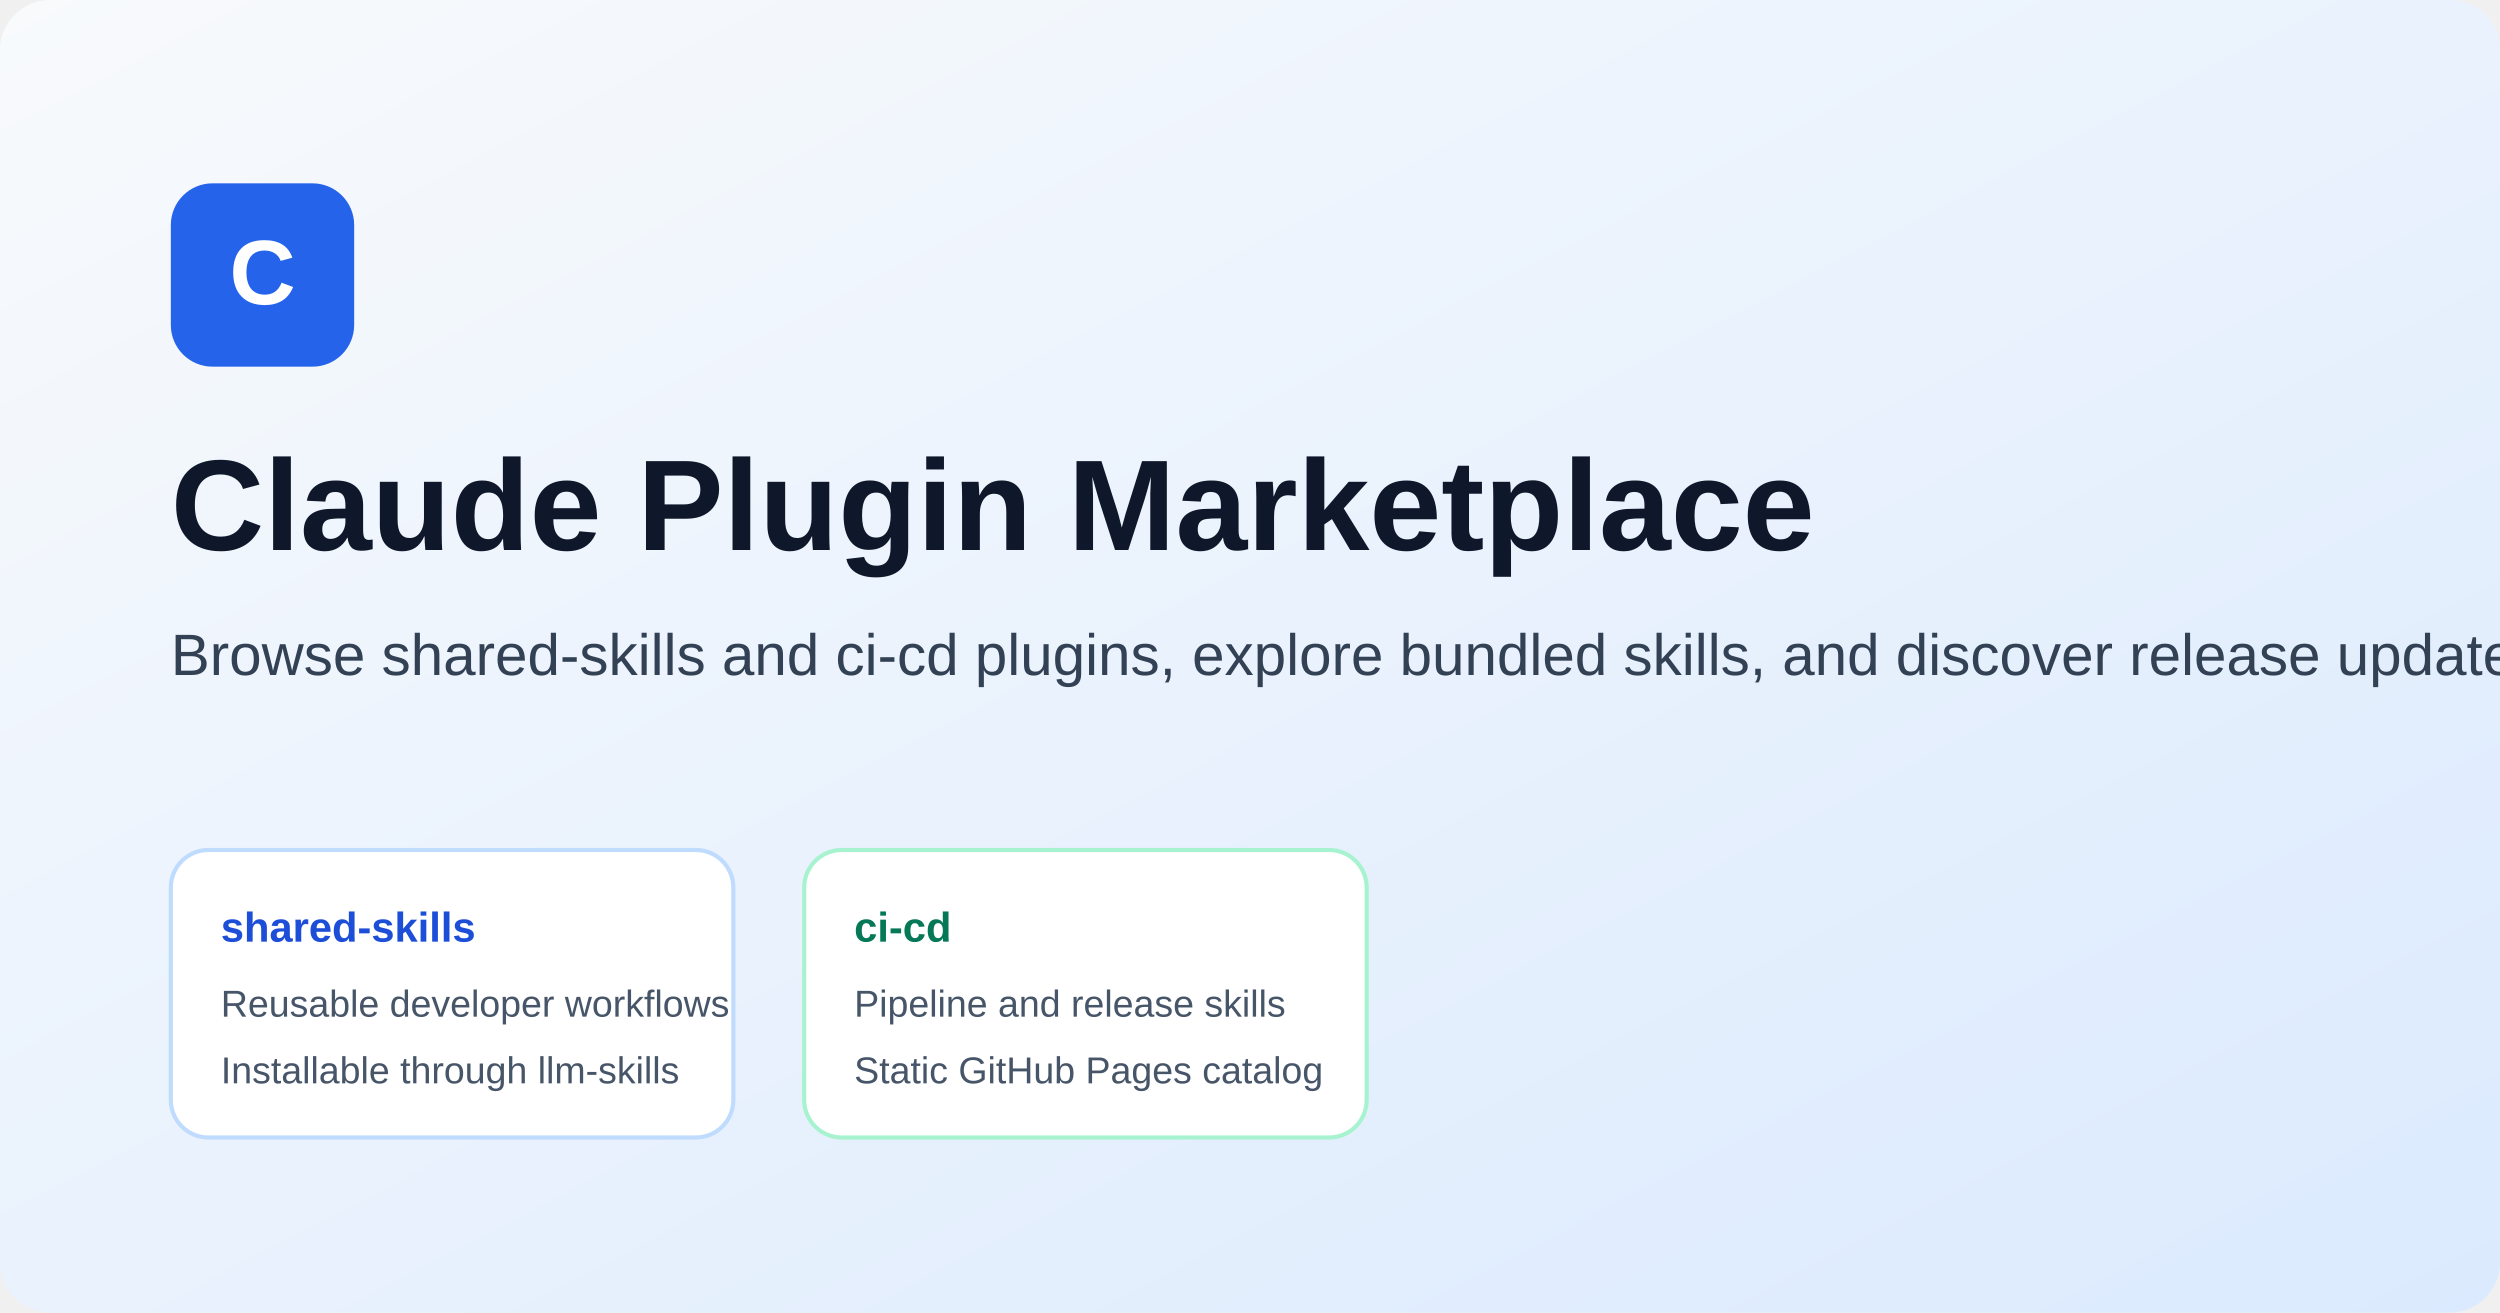
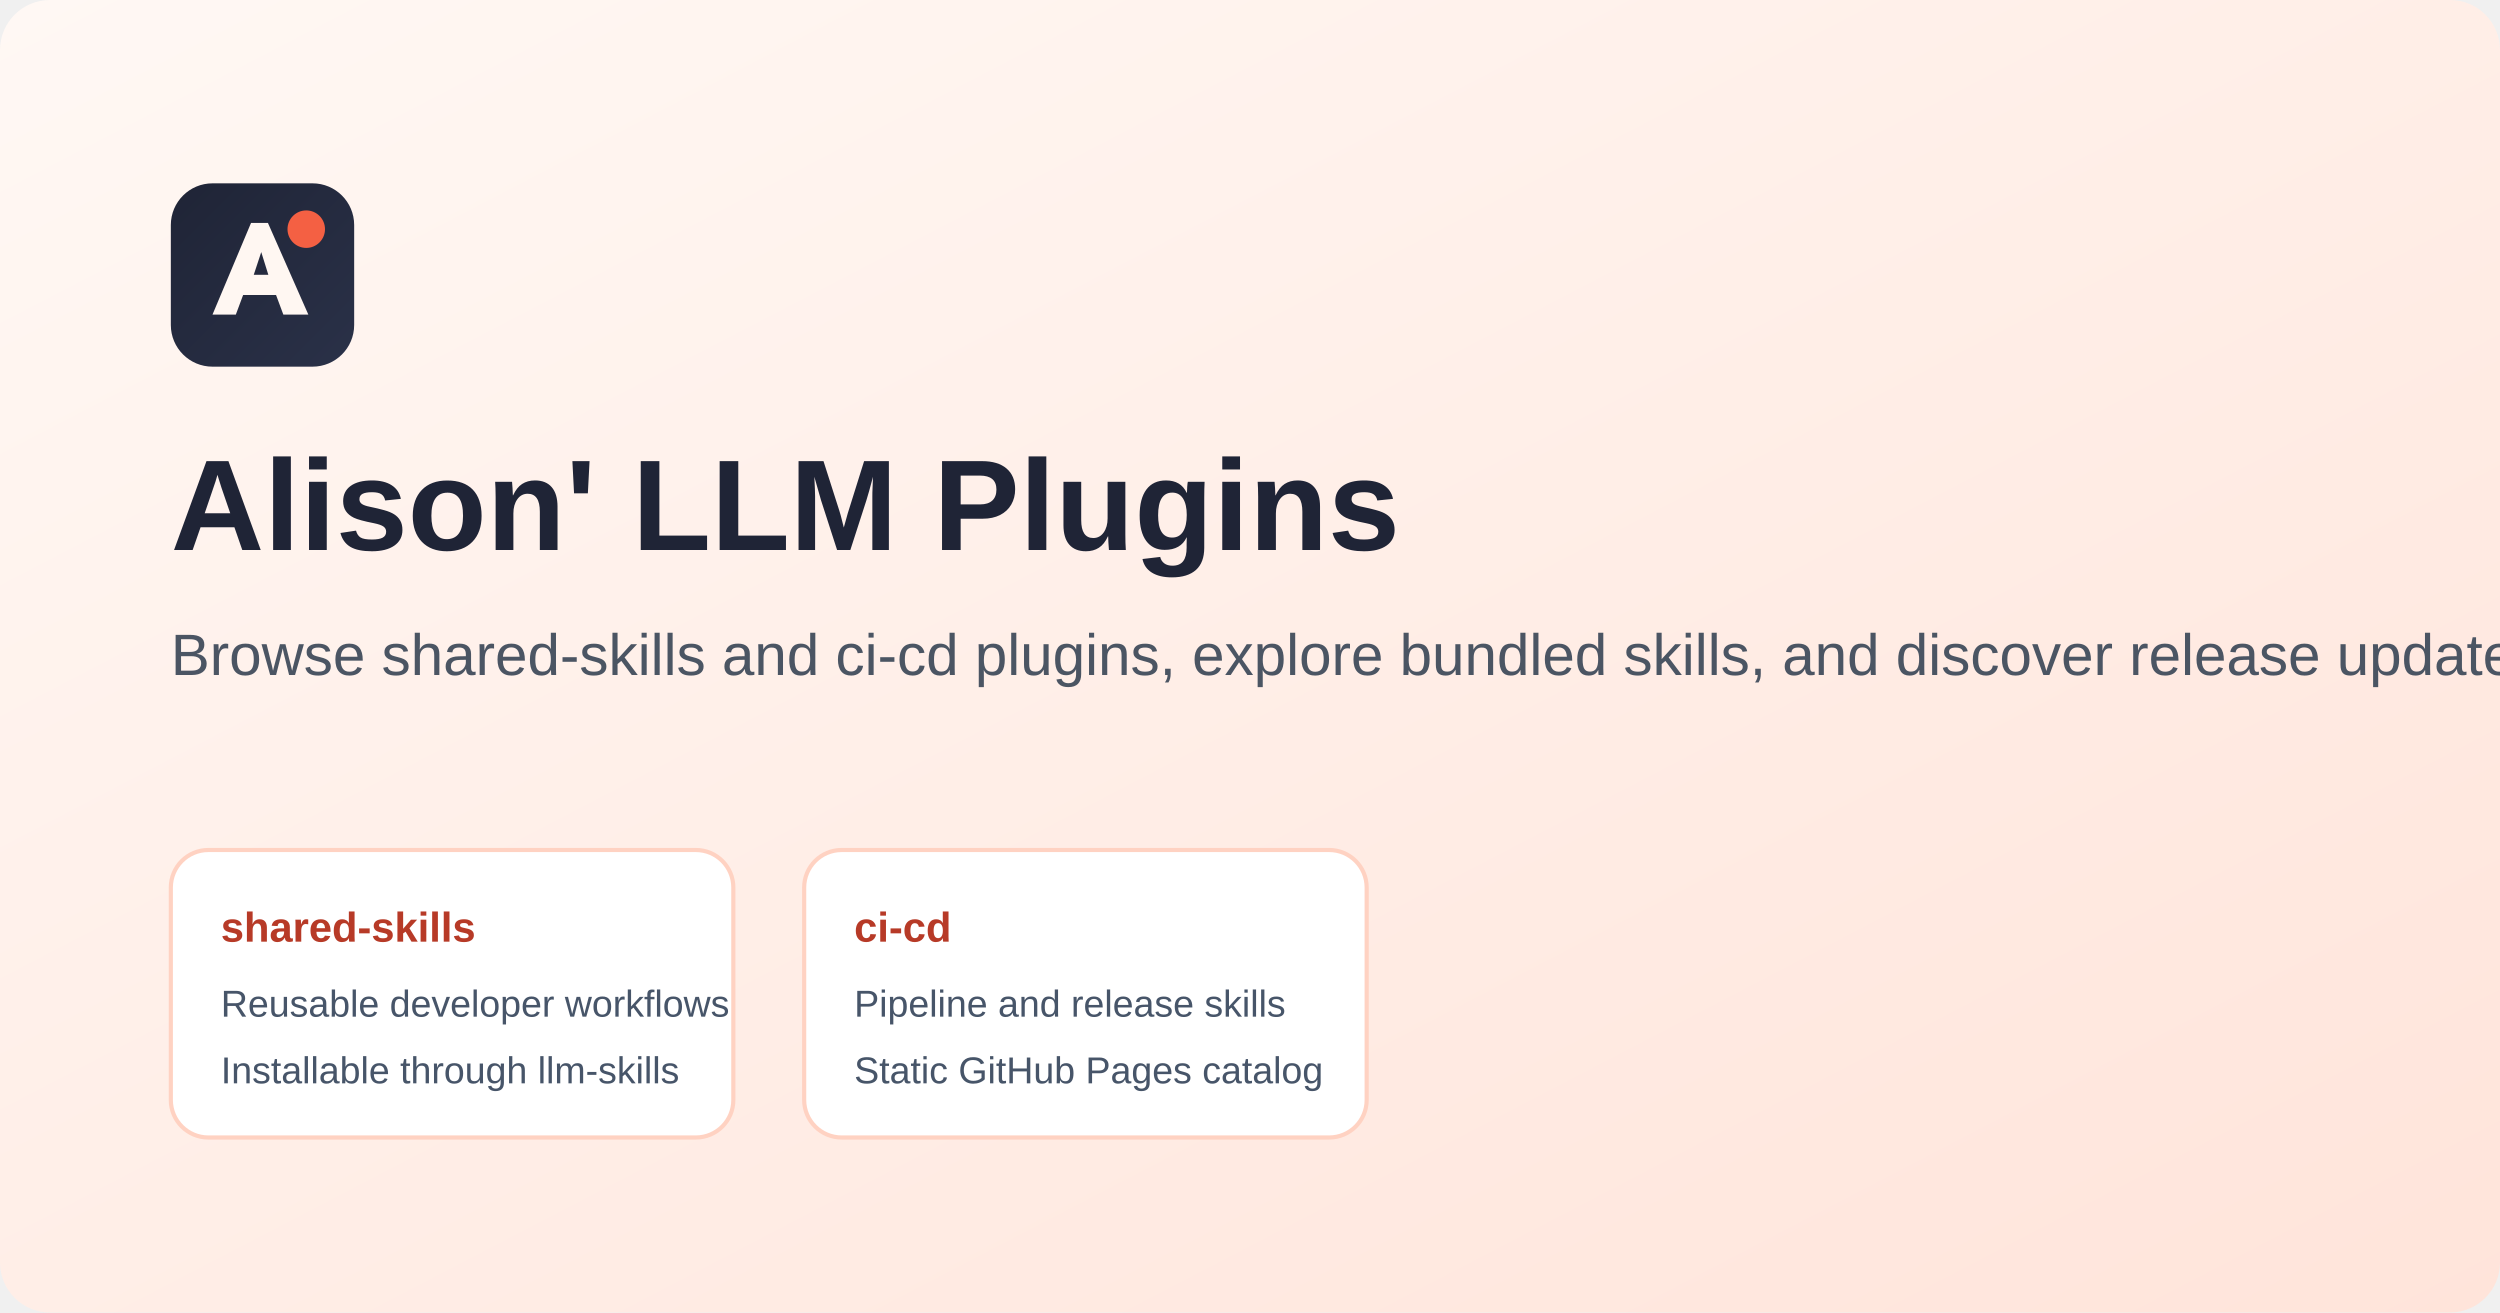
<svg xmlns="http://www.w3.org/2000/svg" width="1200" height="630" viewBox="0 0 1200 630" role="img" aria-labelledby="title desc">
  <defs>
    <linearGradient id="bg" x1="0" y1="0" x2="1" y2="1">
-       <stop offset="0%" stop-color="#f8fafc" />
-       <stop offset="100%" stop-color="#dbeafe" />
+       <stop offset="0%" stop-color="#FFF8F4" />
+       <stop offset="100%" stop-color="#FFE4DA" />
+     </linearGradient>
+     <linearGradient id="card" x1="0" y1="0" x2="1" y2="1">
+       <stop offset="0%" stop-color="#1F2436" />
+       <stop offset="100%" stop-color="#2A3148" />
    </linearGradient>
  </defs>
  <rect width="1200" height="630" fill="url(#bg)" rx="24" />
  <g transform="translate(82 88)">
-     <rect width="88" height="88" rx="20" fill="#2563eb" />
-     <text x="44" y="58" font-family="Segoe UI, Arial, sans-serif" font-size="44" font-weight="700" text-anchor="middle" fill="#ffffff">C</text>
-     <text x="0" y="176" font-family="Segoe UI, Arial, sans-serif" font-size="62" font-weight="700" fill="#0f172a">Claude Plugin Marketplace</text>
-     <text x="0" y="236" font-family="Segoe UI, Arial, sans-serif" font-size="28" fill="#334155">Browse shared-skills and ci-cd plugins, explore bundled skills, and discover release updates.</text>
+     <rect width="88" height="88" rx="20" fill="url(#card)" />
+     <circle cx="65" cy="22" r="9" fill="#F46043" />
+     <path d="M20 63 38.5 19h8.1L66 63H54l-3.5-9.4H34.7L31.2 63H20Zm19.8-19.1h7L43.4 33l-3.6 10.9Z" fill="#FFF7F2" />
+     <text x="0" y="176" font-family="Segoe UI, Arial, sans-serif" font-size="62" font-weight="700" fill="#1F2436">Alison' LLM Plugins</text>
+     <text x="0" y="236" font-family="Segoe UI, Arial, sans-serif" font-size="28" fill="#4B5563">Browse shared-skills and ci-cd plugins, explore bundled skills, and discover release updates.</text>
    <g transform="translate(0 320)">
-       <rect width="270" height="138" rx="18" fill="#ffffff" stroke="#bfdbfe" stroke-width="2" />
-       <text x="24" y="44" font-family="Segoe UI, Arial, sans-serif" font-size="20" font-weight="700" fill="#1d4ed8">shared-skills</text>
+       <rect width="270" height="138" rx="18" fill="#ffffff" stroke="#FFD2C2" stroke-width="2" />
+       <text x="24" y="44" font-family="Segoe UI, Arial, sans-serif" font-size="20" font-weight="700" fill="#B73A27">shared-skills</text>
      <text x="24" y="80" font-family="Segoe UI, Arial, sans-serif" font-size="18" fill="#475569">Reusable developer workflows</text>
      <text x="24" y="112" font-family="Segoe UI, Arial, sans-serif" font-size="18" fill="#475569">Installable through llm-skills</text>
    </g>
    <g transform="translate(304 320)">
-       <rect width="270" height="138" rx="18" fill="#ffffff" stroke="#a7f3d0" stroke-width="2" />
-       <text x="24" y="44" font-family="Segoe UI, Arial, sans-serif" font-size="20" font-weight="700" fill="#047857">ci-cd</text>
+       <rect width="270" height="138" rx="18" fill="#ffffff" stroke="#FFD2C2" stroke-width="2" />
+       <text x="24" y="44" font-family="Segoe UI, Arial, sans-serif" font-size="20" font-weight="700" fill="#B73A27">ci-cd</text>
      <text x="24" y="80" font-family="Segoe UI, Arial, sans-serif" font-size="18" fill="#475569">Pipeline and release skills</text>
      <text x="24" y="112" font-family="Segoe UI, Arial, sans-serif" font-size="18" fill="#475569">Static GitHub Pages catalog</text>
    </g>
  </g>
</svg>
